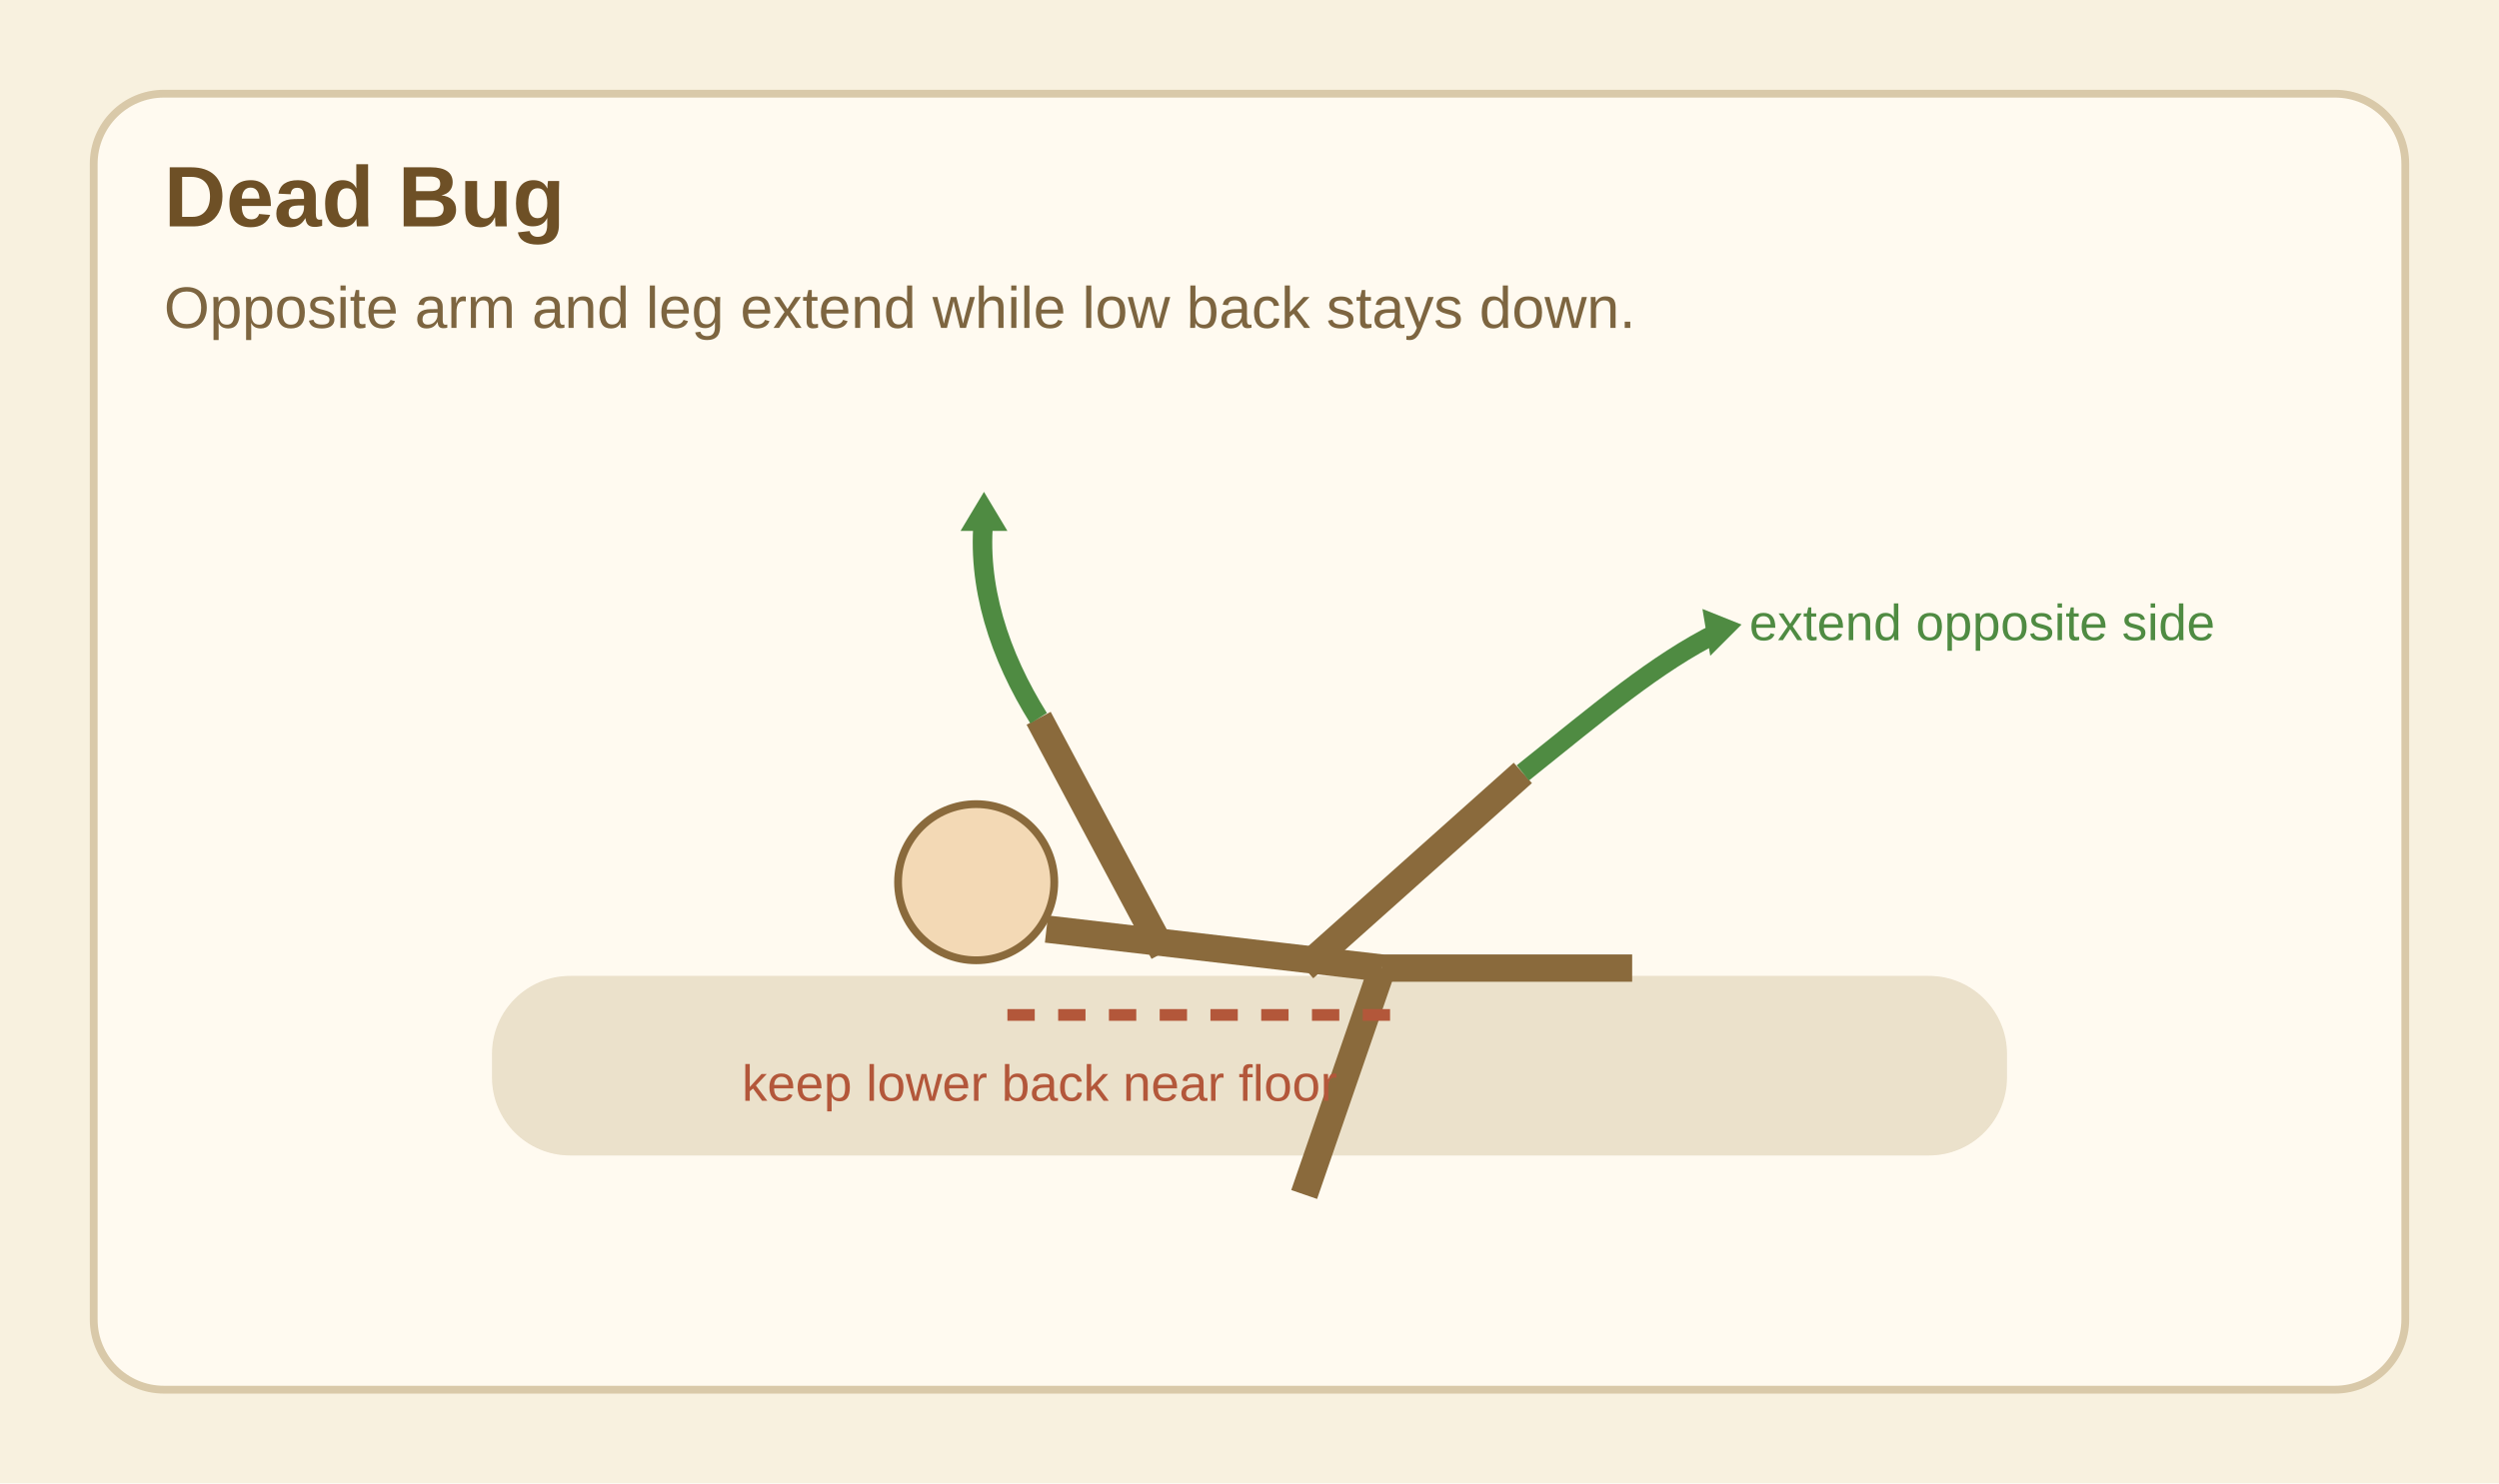
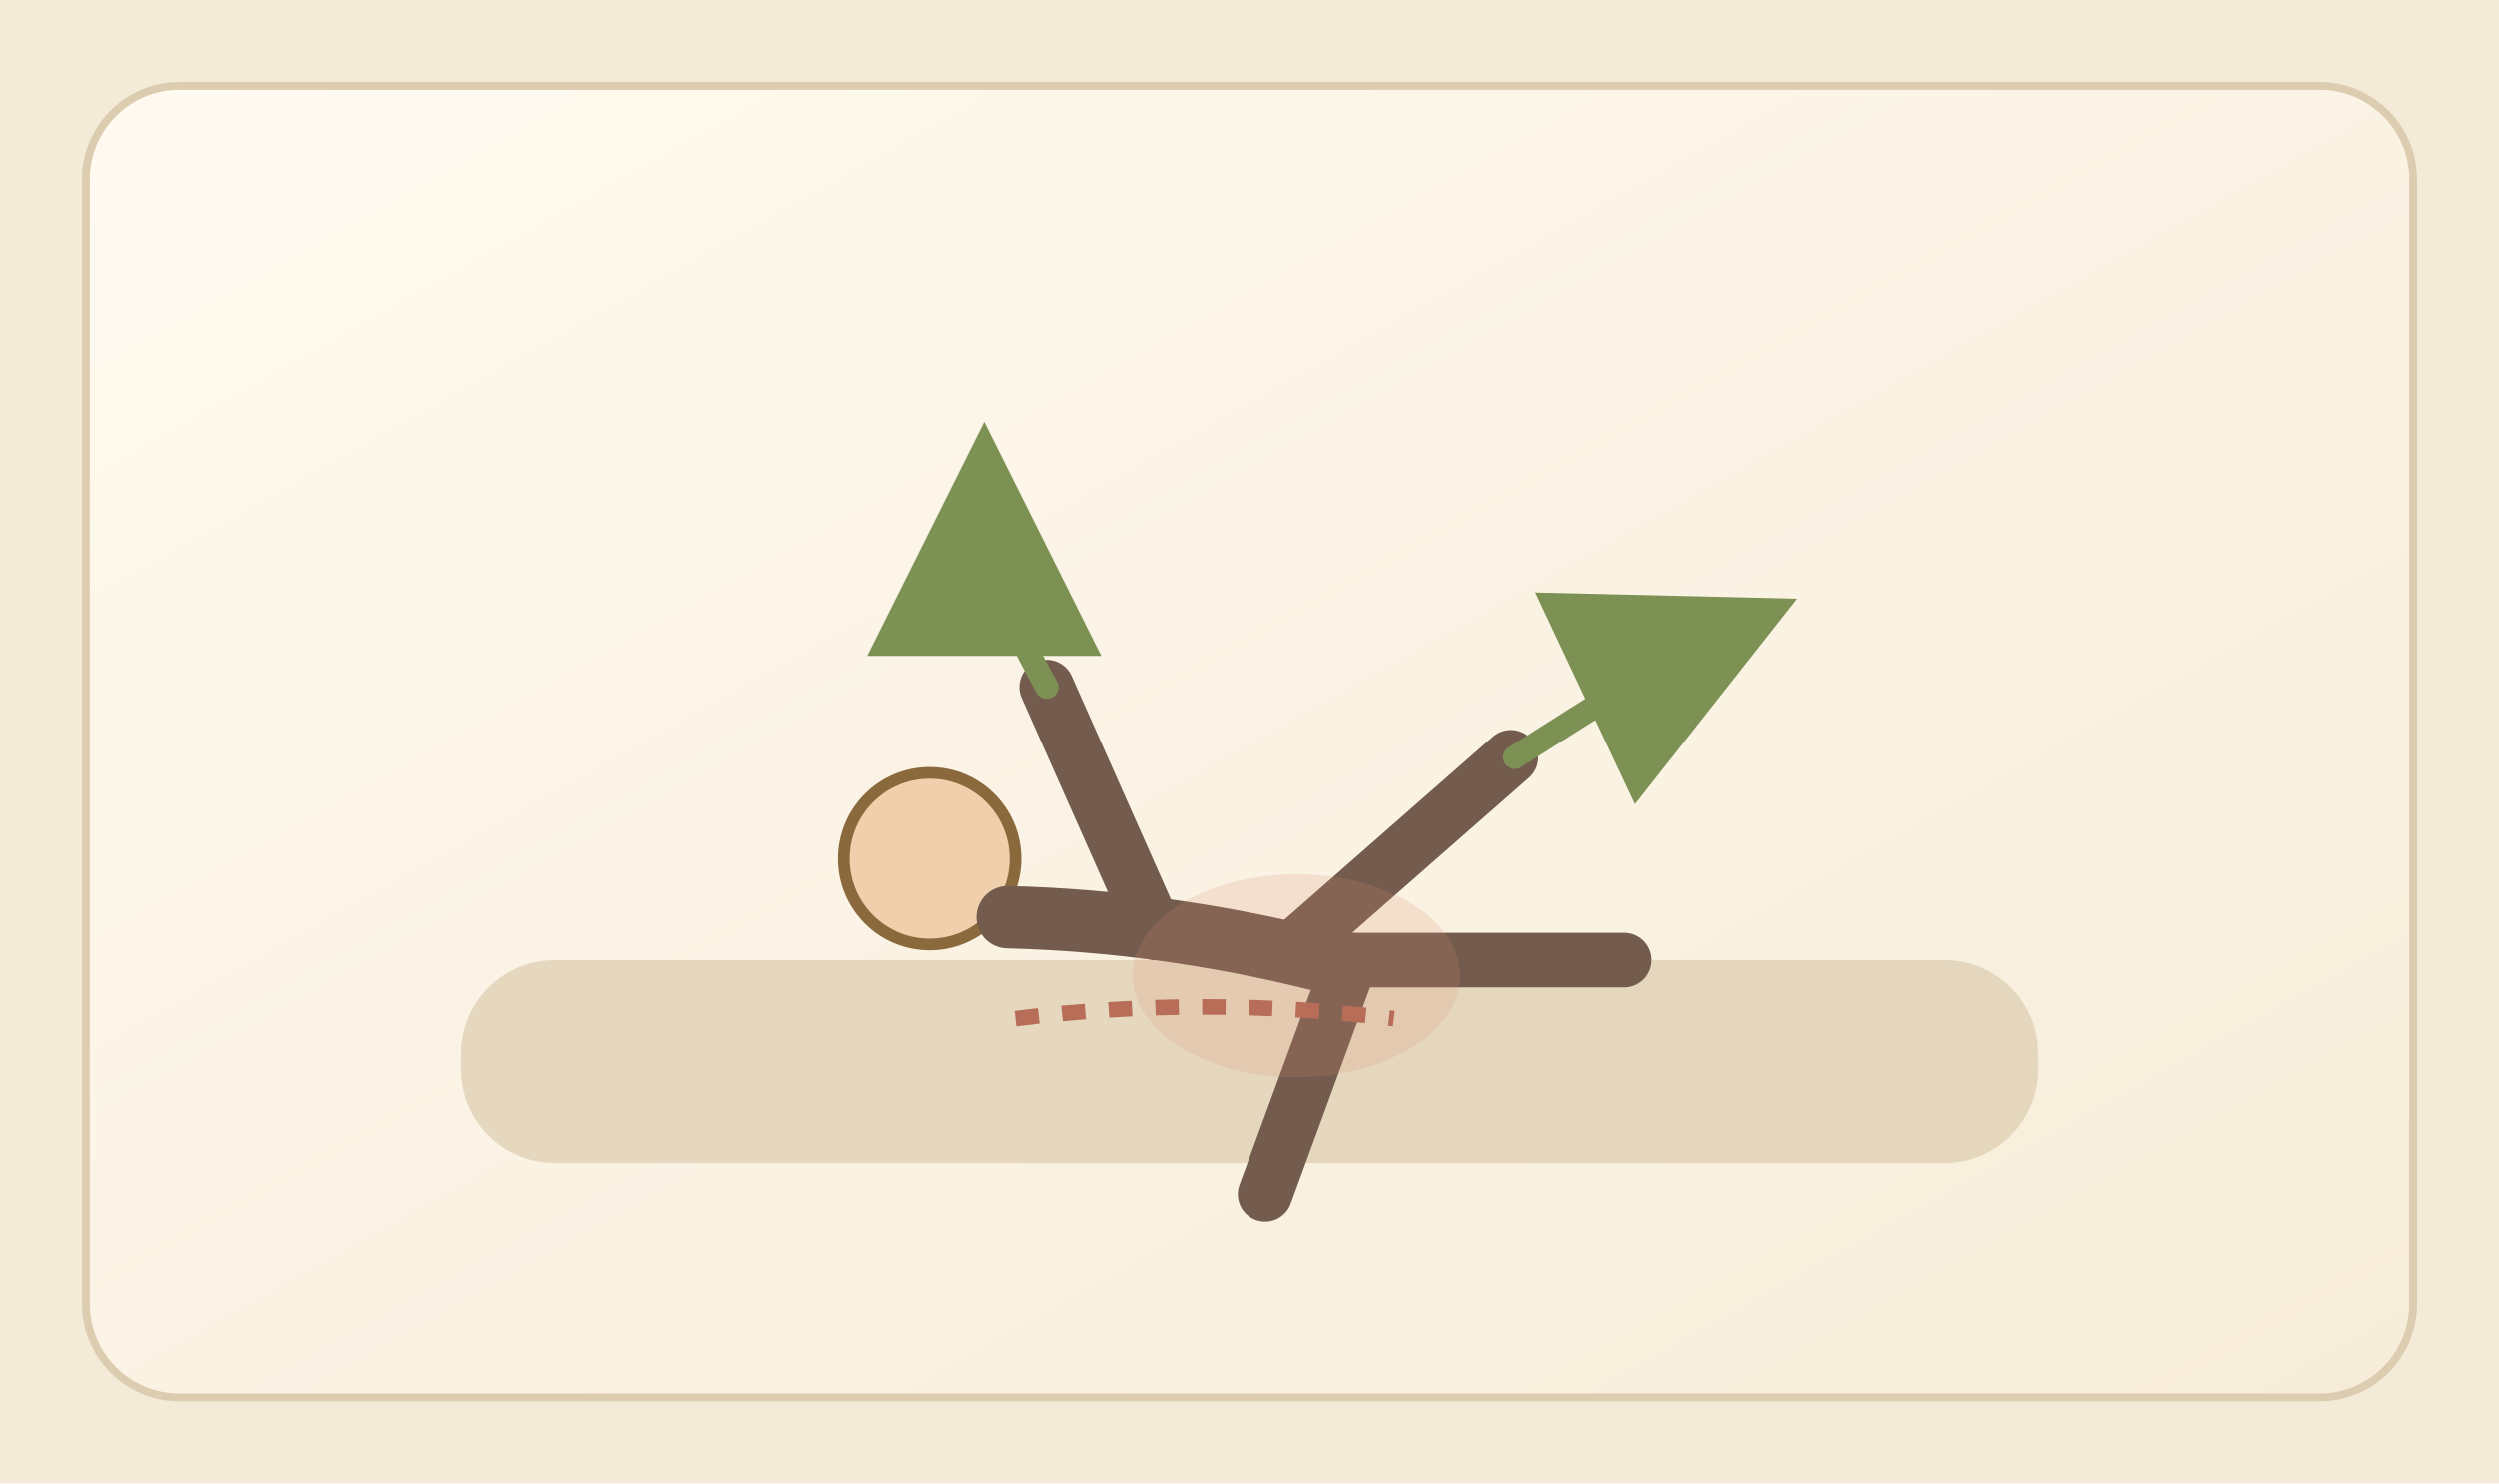
<svg xmlns="http://www.w3.org/2000/svg" width="640" height="380" viewBox="0 0 640 380">
-   <rect width="640" height="380" fill="#f8f1df" />
-   <rect x="24" y="24" width="592" height="332" rx="18" fill="#fffaf0" stroke="#d9c9a9" stroke-width="2" />
-   <text x="42" y="58" font-family="Arial, sans-serif" font-size="22" font-weight="700" fill="#6e5026">Dead Bug</text>
-   <text x="42" y="84" font-family="Arial, sans-serif" font-size="15" fill="#7d6540">Opposite arm and leg extend while low back stays down.</text>
-   <rect x="126" y="250" width="388" height="46" rx="20" fill="#e2d5ba" opacity="0.7" />
-   <circle cx="250" cy="226" r="20" fill="#f3d9b5" stroke="#8a6a3c" stroke-width="2" />
-   <line x1="268" y1="238" x2="354" y2="248" stroke="#8a6a3c" stroke-width="7" />
-   <line x1="298" y1="244" x2="266" y2="184" stroke="#8a6a3c" stroke-width="7" />
-   <line x1="334" y1="248" x2="390" y2="198" stroke="#8a6a3c" stroke-width="7" />
-   <line x1="354" y1="248" x2="418" y2="248" stroke="#8a6a3c" stroke-width="7" />
-   <line x1="354" y1="248" x2="334" y2="306" stroke="#8a6a3c" stroke-width="7" />
-   <path d="M266 184 C256 168, 250 150, 252 132" fill="none" stroke="#4f8b42" stroke-width="5" />
-   <polygon points="252,126 246,136 258,136" fill="#4f8b42" />
-   <path d="M390 198 C410 182, 424 170, 440 162" fill="none" stroke="#4f8b42" stroke-width="5" />
-   <polygon points="446,160 436,156 438,168" fill="#4f8b42" />
-   <text x="448" y="164" font-family="Arial, sans-serif" font-size="13" fill="#4f8b42">extend opposite side</text>
-   <line x1="258" y1="260" x2="360" y2="260" stroke="#b3573a" stroke-width="3" stroke-dasharray="7 6" />
-   <text x="190" y="282" font-family="Arial, sans-serif" font-size="13" fill="#b3573a">keep lower back near floor</text>
+   <defs>
+     <linearGradient id="bg" x1="0" y1="0" x2="1" y2="1">
+       <stop offset="0%" stop-color="#fffaf0" />
+       <stop offset="100%" stop-color="#f6ecd9" />
+     </linearGradient>
+     <marker id="arrow" markerWidth="10" markerHeight="10" refX="7" refY="5" orient="auto">
+       <path d="M0,0 L10,5 L0,10 Z" fill="#7d9154" />
+     </marker>
+   </defs>
+   <rect width="640" height="380" fill="#f3ead7" />
+   <rect x="22" y="22" width="596" height="336" rx="24" fill="url(#bg)" stroke="#dcccb0" stroke-width="2" />
+   <rect x="118" y="246" width="404" height="52" rx="24" fill="#dfcfb2" opacity="0.75" />
+   <circle cx="238" cy="220" r="22" fill="#f0cfad" stroke="#8a6a3c" stroke-width="3" />
+   <path d="M258 235 Q298 236 338 246" fill="none" stroke="#735b4d" stroke-width="16" stroke-linecap="round" />
+   <path d="M296 239 L268 176" fill="none" stroke="#735b4d" stroke-width="14" stroke-linecap="round" />
+   <path d="M330 244 L387 194" fill="none" stroke="#735b4d" stroke-width="14" stroke-linecap="round" />
+   <path d="M346 246 L416 246" fill="none" stroke="#735b4d" stroke-width="14" stroke-linecap="round" />
+   <path d="M346 246 L324 306" fill="none" stroke="#735b4d" stroke-width="14" stroke-linecap="round" />
+   <path d="M268 176 C258 158 252 144 252 126" fill="none" stroke="#7d9154" stroke-width="6" stroke-linecap="round" marker-end="url(#arrow)" />
+   <path d="M388 194 C410 180 427 169 444 161" fill="none" stroke="#7d9154" stroke-width="6" stroke-linecap="round" marker-end="url(#arrow)" />
+   <ellipse cx="332" cy="250" rx="42" ry="26" fill="#d78b6e" opacity="0.18" />
+   <path d="M260 261 Q308 255 357 261" fill="none" stroke="#b86d58" stroke-width="4" stroke-dasharray="6 6" />
</svg>
